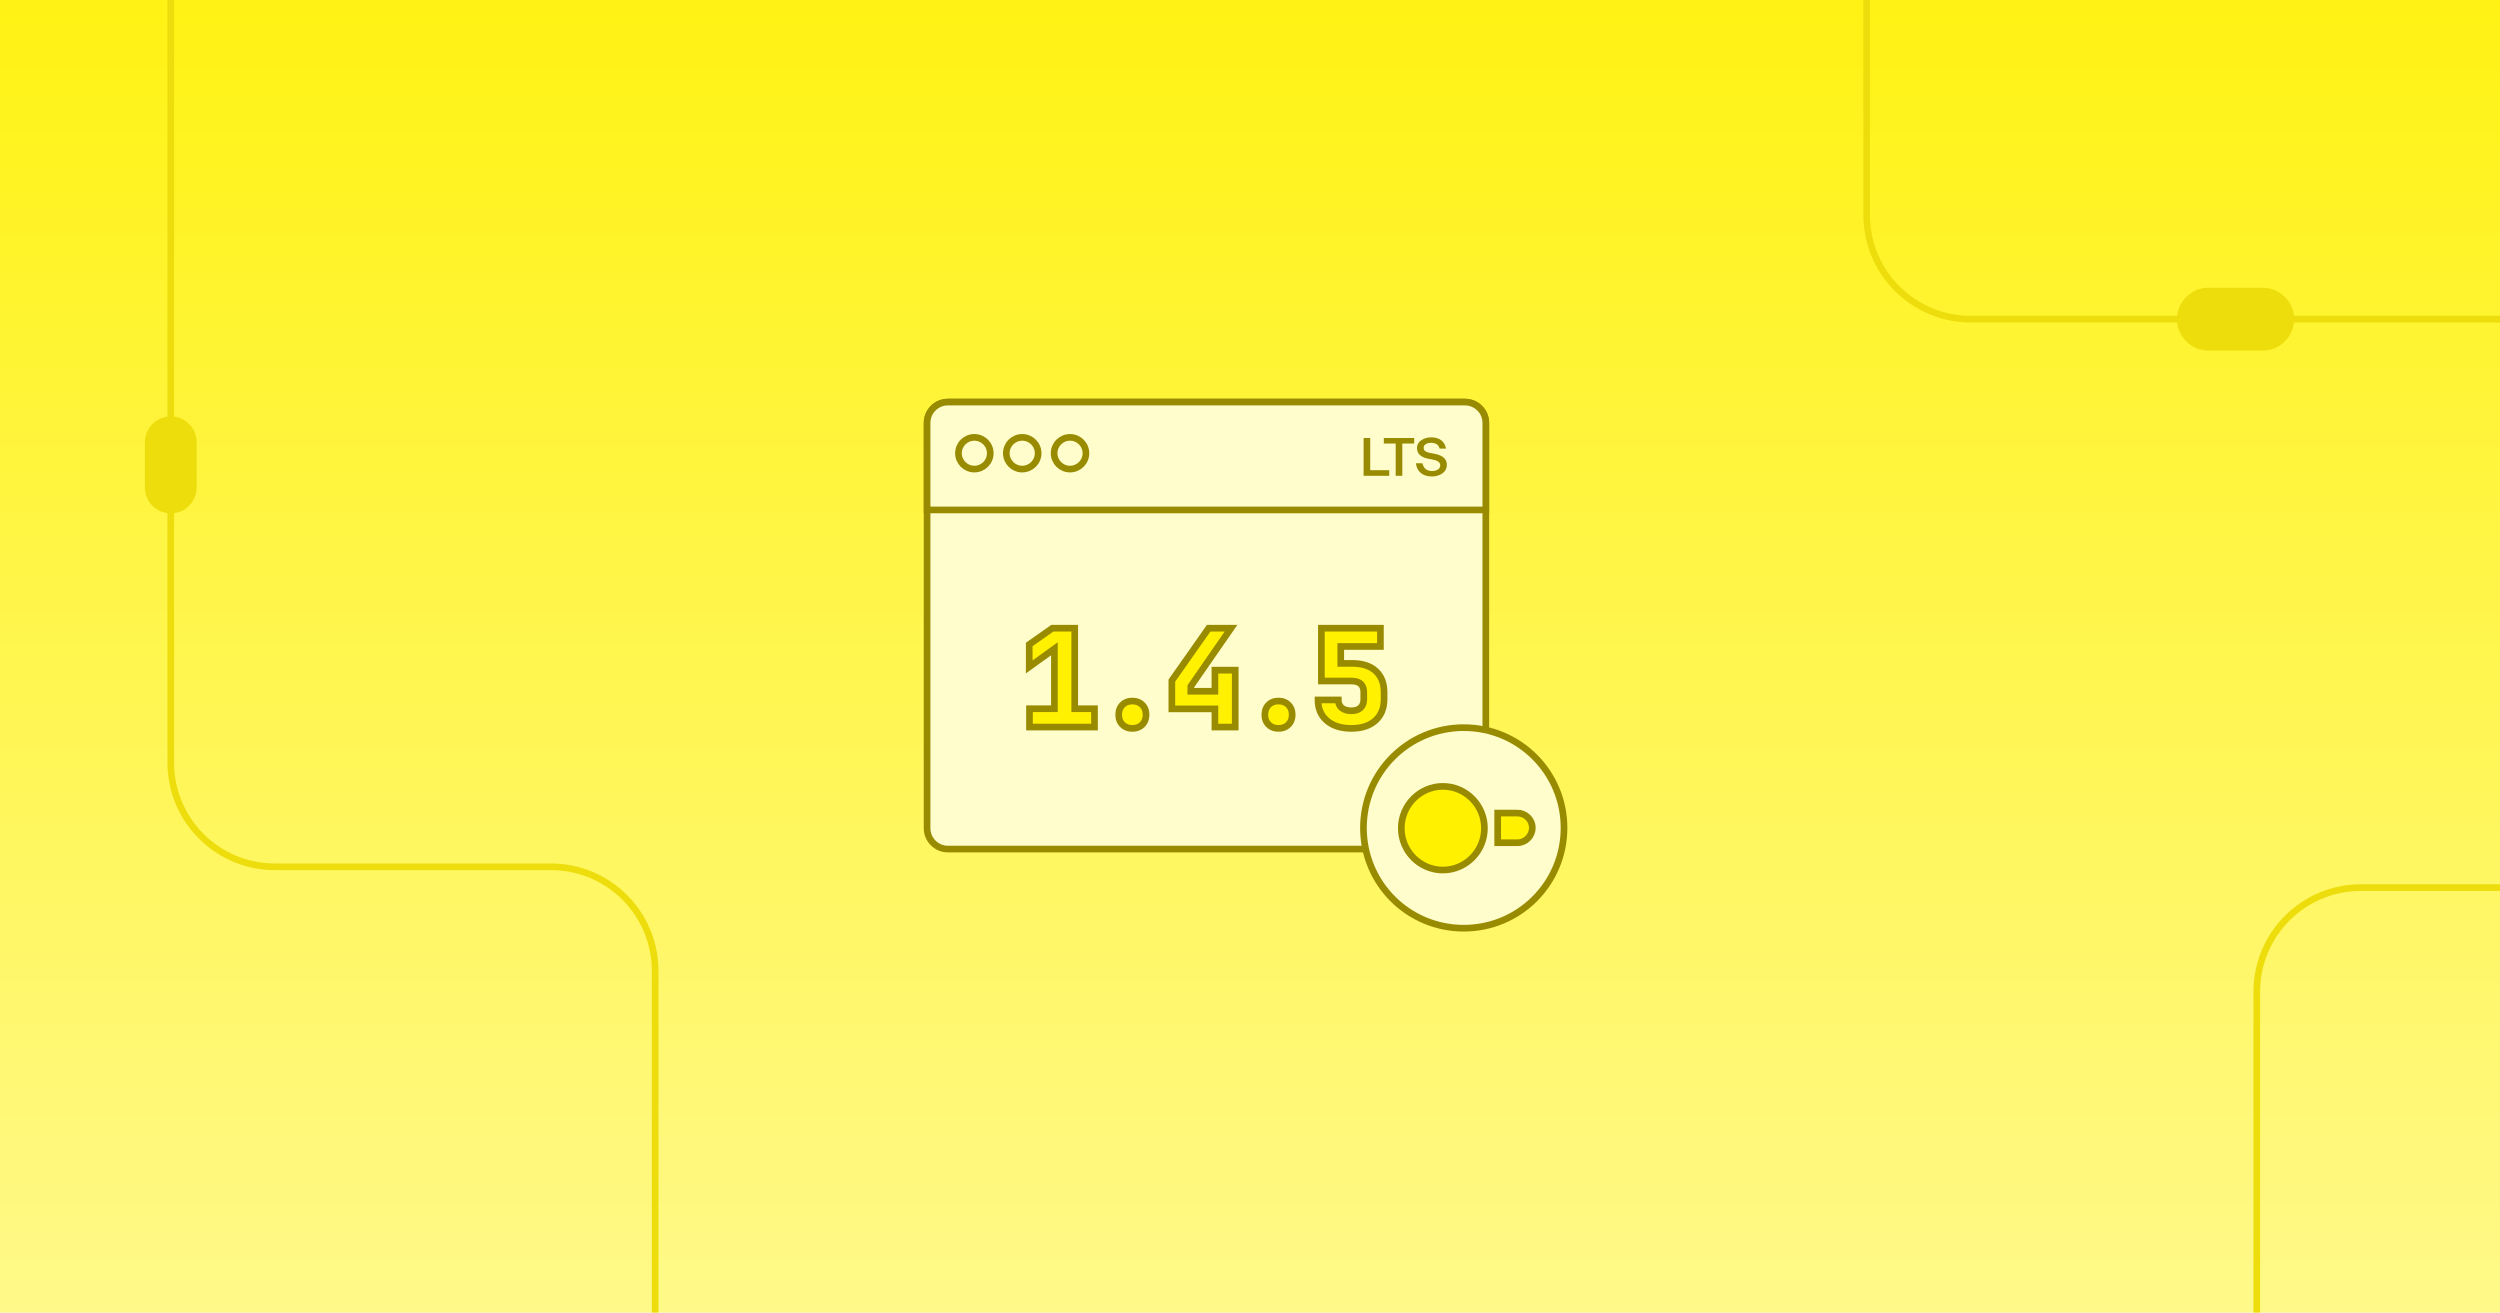
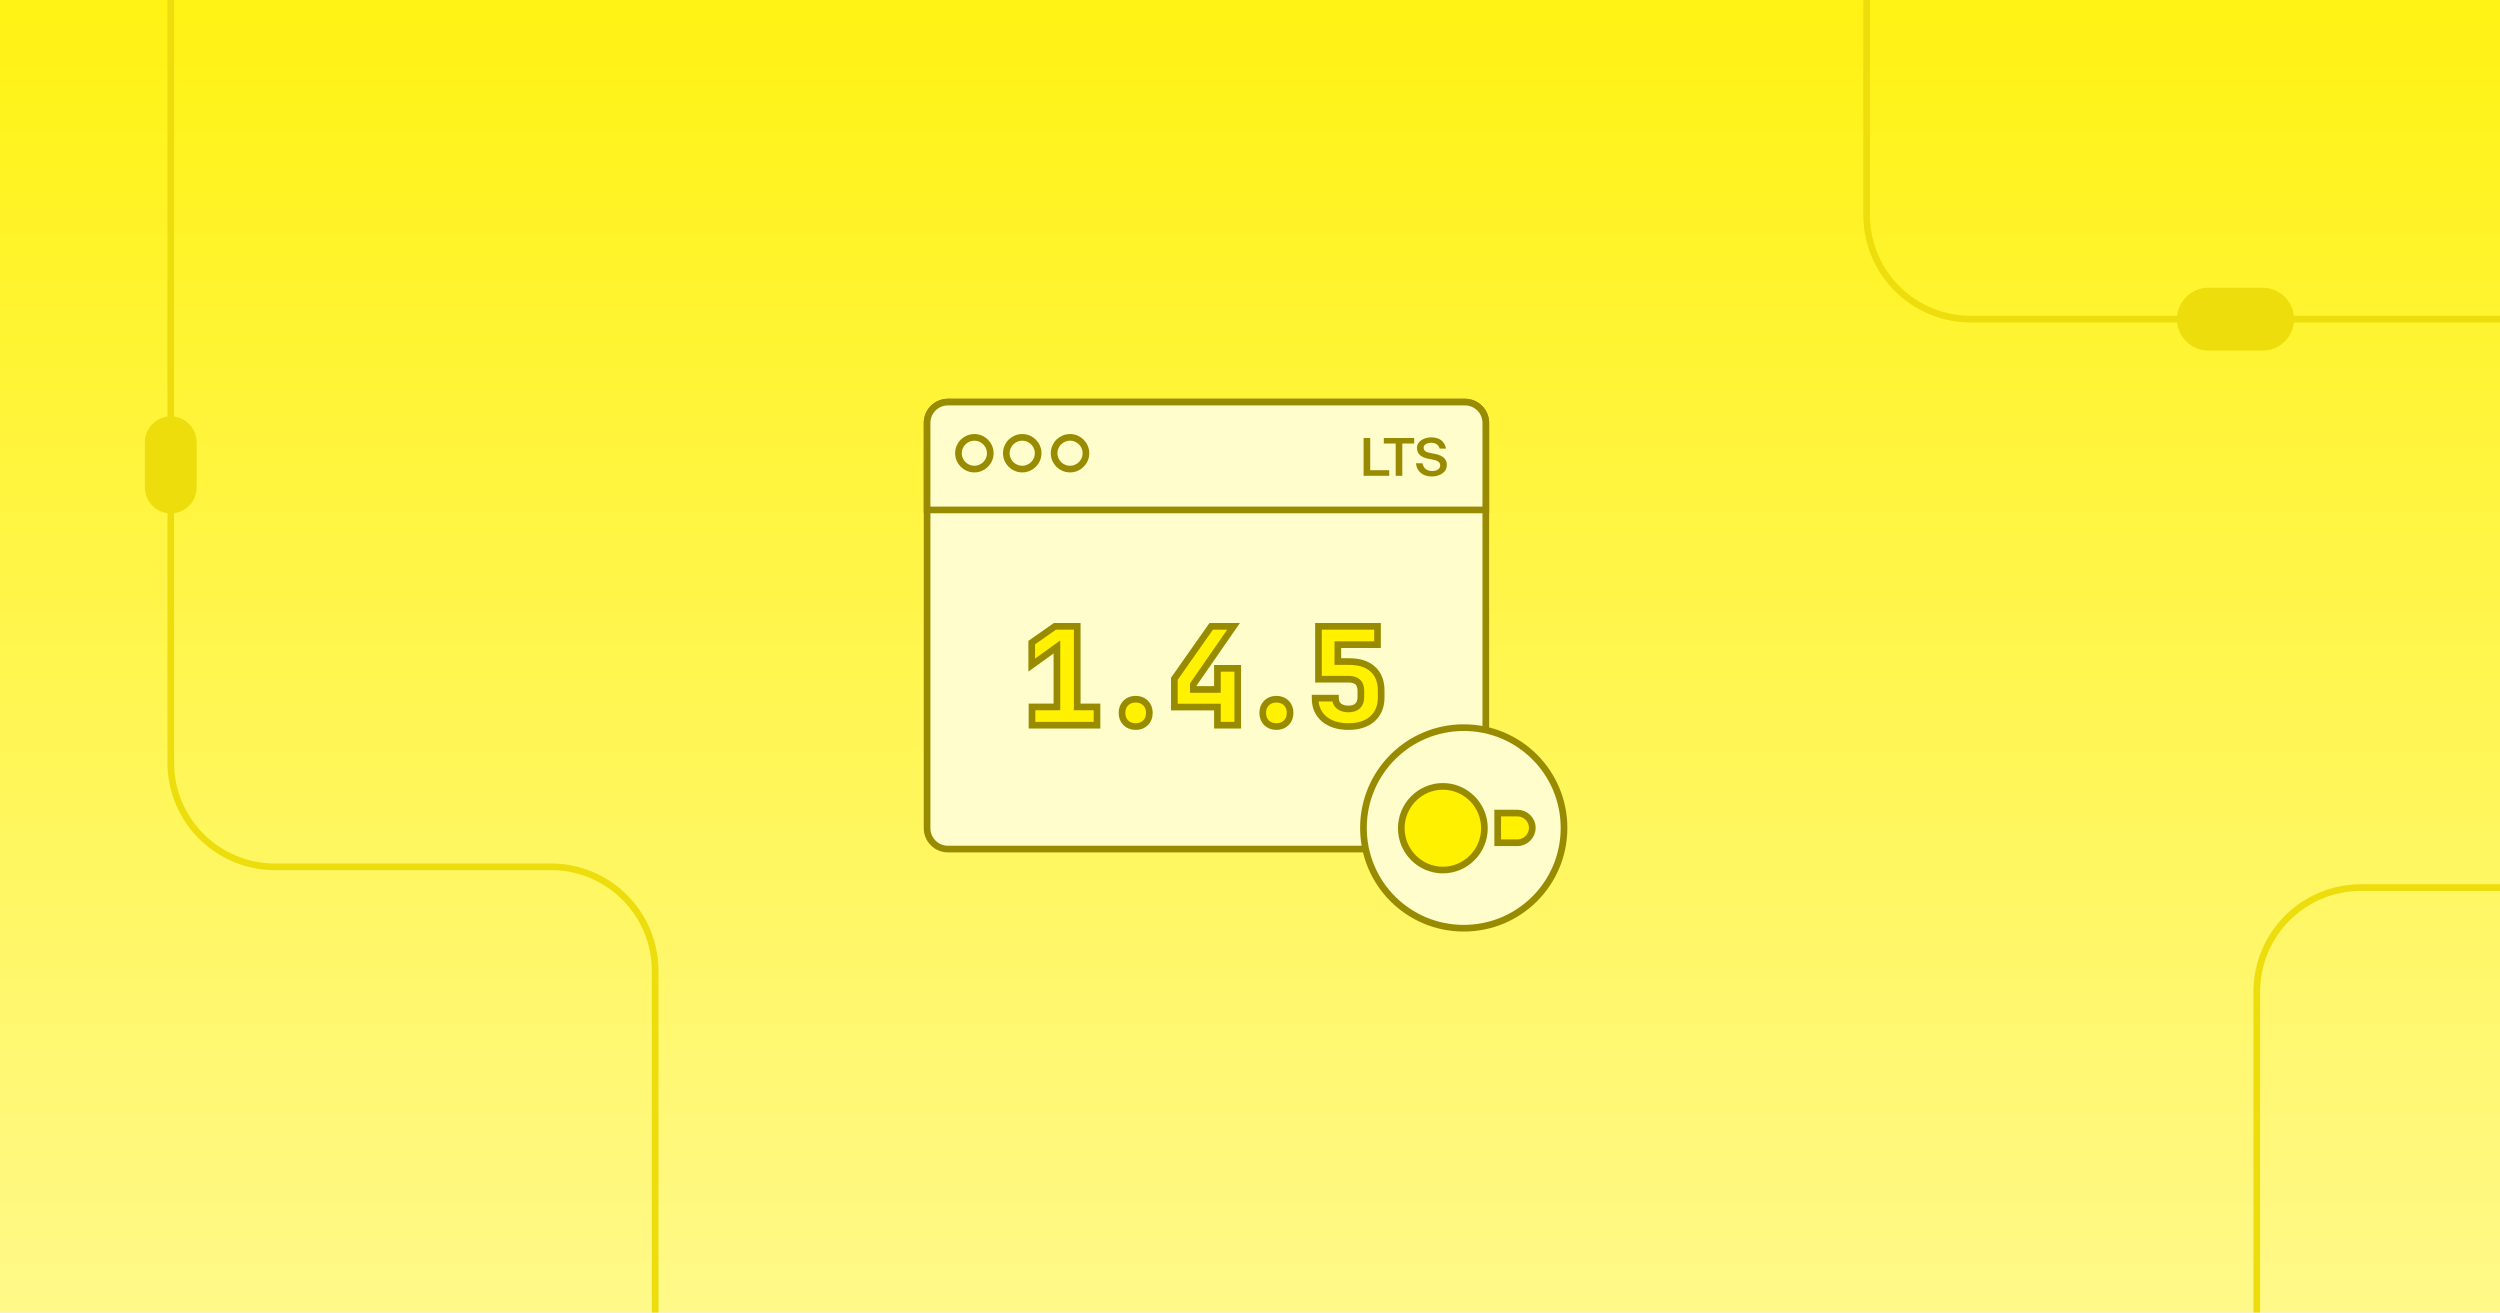
- <svg xmlns="http://www.w3.org/2000/svg" width="1200" height="630" fill="none" viewBox="0 0 1200 630">
+ <svg xmlns="http://www.w3.org/2000/svg" width="1200" height="630" viewBox="0 0 1200 630" fill="none">
  <style id="thin-strokes">@media (min-width: 500px) { [stroke-width="3.2"] { stroke-width: 2; } }</style>
  <g clip-path="url(#clip0_17621_12691)">
    <rect width="1200" height="630" fill="url(#paint0_linear_17621_12691)" />
-     <path stroke="#EDDD0C" stroke-linejoin="round" stroke-width="3.2" d="M81.975 -110.211L81.975 366.071C81.975 393.686 104.361 416.072 131.975 416.071L264.474 416.07C292.089 416.07 314.475 438.456 314.475 466.07L314.475 658.045" />
-     <rect width="21.675" height="43.349" x="92.811" y="244.818" fill="#EDDD0C" stroke="#EDDD0C" stroke-width="3.2" rx="10.837" transform="rotate(-180 92.8105 244.818)" />
-     <path stroke="#EDDD0C" stroke-linejoin="round" stroke-width="3.2" d="M895.994 -69.965L895.994 103.198C895.994 130.812 918.38 153.198 945.994 153.198L1357.5 153.198" />
-     <rect width="27" height="53" x="1046.56" y="166.699" fill="#EDDD0C" stroke="#EDDD0C" stroke-width="3.2" rx="13.5" transform="rotate(-90 1046.56 166.699)" />
-     <path stroke="#EDDD0C" stroke-linecap="round" stroke-linejoin="round" stroke-width="3.2" d="M1083.26 676.699L1083.26 476.041C1083.26 448.427 1105.65 426.041 1133.26 426.041L1226.26 426.04" />
+     <path d="M81.973 -110.211L81.973 366.071C81.973 393.686 104.359 416.072 131.973 416.071L264.472 416.07C292.087 416.07 314.473 438.456 314.473 466.07L314.473 658.045" stroke="#EDDD0C" stroke-width="3.2" stroke-linejoin="round" />
+     <rect x="92.812" y="244.819" width="21.675" height="43.349" rx="10.837" transform="rotate(-180 92.8125 244.819)" fill="#EDDD0C" stroke="#EDDD0C" stroke-width="3.2" />
+     <path d="M895.992 -69.964L895.992 103.198C895.992 130.813 918.378 153.198 945.992 153.198L1357.49 153.198" stroke="#EDDD0C" stroke-width="3.2" stroke-linejoin="round" />
+     <rect x="1046.55" y="166.698" width="27" height="53" rx="13.5" transform="rotate(-90 1046.55 166.698)" fill="#EDDD0C" stroke="#EDDD0C" stroke-width="3.2" />
+     <path d="M1083.26 676.698L1083.26 476.04C1083.26 448.426 1105.65 426.04 1133.26 426.04L1226.26 426.039" stroke="#EDDD0C" stroke-width="3.2" stroke-linecap="round" stroke-linejoin="round" />
  </g>
-   <rect width="268.19" height="214.552" x="445" y="193" fill="#FFFDCC" stroke="#998B00" stroke-miterlimit="10" stroke-width="3.2" rx="10" />
-   <path fill="#FFFDCC" stroke="#998B00" stroke-miterlimit="10" stroke-width="3.2" d="M445 203C445 197.477 449.477 193 455 193H703.19C708.713 193 713.19 197.477 713.19 203V244.756H445V203Z" />
-   <path fill="#998B00" d="M657.702 210.254V225.704H666.827V228.379H654.527V210.254H657.702ZM669.931 228.379V212.904H664.231V210.254H678.806V212.904H673.106V228.379H669.931ZM687.576 220.579L685.376 220.154C682.501 219.554 680.151 218.104 680.151 215.029C680.151 211.654 683.676 209.929 687.001 209.929C690.601 209.929 693.376 211.554 694.101 215.329H691.026C690.501 213.154 688.626 212.529 686.826 212.529C685.426 212.529 683.351 213.154 683.351 214.929C683.351 216.329 684.476 217.029 686.051 217.329L688.276 217.754C691.451 218.354 694.476 219.554 694.476 223.179C694.476 226.854 690.851 228.704 687.276 228.704C682.951 228.704 680.051 226.379 679.651 222.379H682.776C683.351 224.879 684.926 226.104 687.426 226.104C689.576 226.104 691.301 225.129 691.301 223.379C691.301 221.504 689.301 220.904 687.576 220.579Z" />
-   <path fill="#FFFDCC" stroke="#998B00" stroke-miterlimit="10" stroke-width="3.2" d="M467.691 225.159C471.908 225.159 475.326 221.751 475.326 217.548C475.326 213.345 471.908 209.938 467.691 209.938C463.473 209.938 460.055 213.345 460.055 217.548C460.055 221.751 463.473 225.159 467.691 225.159Z" />
-   <path fill="#FFFDCC" stroke="#998B00" stroke-miterlimit="10" stroke-width="3.2" d="M490.671 225.159C494.888 225.159 498.307 221.751 498.307 217.548C498.307 213.345 494.888 209.938 490.671 209.938C486.454 209.938 483.035 213.345 483.035 217.548C483.035 221.751 486.454 225.159 490.671 225.159Z" />
-   <path fill="#FFFDCC" stroke="#998B00" stroke-miterlimit="10" stroke-width="3.2" d="M513.611 225.159C517.828 225.159 521.246 221.751 521.246 217.548C521.246 213.345 517.828 209.938 513.611 209.938C509.393 209.938 505.975 213.345 505.975 217.548C505.975 221.751 509.393 225.159 513.611 225.159Z" />
-   <path fill="#FFF100" d="M494.159 348.98V340.205H506.119V311.41L494.029 320.12V309.33L505.144 301.53H515.869V340.205H525.359V348.98H494.159ZM543.534 349.63C541.584 349.63 540.002 349.024 538.789 347.81C537.575 346.597 536.969 345.015 536.969 343.065C536.969 341.115 537.575 339.534 538.789 338.32C540.002 337.107 541.584 336.5 543.534 336.5C545.484 336.5 547.065 337.107 548.279 338.32C549.492 339.534 550.099 341.115 550.099 343.065C550.099 345.015 549.492 346.597 548.279 347.81C547.065 349.024 545.484 349.63 543.534 349.63ZM583.158 348.98V340.27H562.488V326.685L580.168 301.53H590.893L571.588 329.415V331.82H583.158V321.68H592.908V348.98H583.158ZM613.683 349.63C611.733 349.63 610.151 349.024 608.938 347.81C607.725 346.597 607.118 345.015 607.118 343.065C607.118 341.115 607.725 339.534 608.938 338.32C610.151 337.107 611.733 336.5 613.683 336.5C615.633 336.5 617.215 337.107 618.428 338.32C619.641 339.534 620.248 341.115 620.248 343.065C620.248 345.015 619.641 346.597 618.428 347.81C617.215 349.024 615.633 349.63 613.683 349.63ZM648.628 349.63C643.774 349.63 639.896 348.417 636.993 345.99C634.089 343.52 632.638 340.184 632.638 335.98H642.388C642.388 337.584 642.951 338.862 644.078 339.815C645.248 340.725 646.764 341.18 648.628 341.18C650.534 341.18 652.008 340.704 653.048 339.75C654.088 338.754 654.608 337.389 654.608 335.655V332.34C654.608 328.7 652.614 326.88 648.628 326.88H634.263V301.53H662.603V310.305H643.558V318.43H649.018C653.914 318.43 657.684 319.644 660.328 322.07C663.014 324.497 664.358 327.92 664.358 332.34V335.655C664.358 339.989 662.949 343.412 660.133 345.925C657.359 348.395 653.524 349.63 648.628 349.63Z" />
-   <path fill="#998B00" d="M494.159 348.98H492.559V350.58H494.159V348.98ZM494.159 340.205V338.605H492.559V340.205H494.159ZM506.119 340.205V341.805H507.719V340.205H506.119ZM506.119 311.41H507.719V308.286L505.184 310.112L506.119 311.41ZM494.029 320.12H492.429V323.245L494.964 321.419L494.029 320.12ZM494.029 309.33L493.11 308.021L492.429 308.499V309.33H494.029ZM505.144 301.53V299.93H504.639L504.225 300.221L505.144 301.53ZM515.869 301.53H517.469V299.93H515.869V301.53ZM515.869 340.205H514.269V341.805H515.869V340.205ZM525.359 340.205H526.959V338.605H525.359V340.205ZM525.359 348.98V350.58H526.959V348.98H525.359ZM494.159 348.98H495.759V340.205H494.159H492.559V348.98H494.159ZM494.159 340.205V341.805H506.119V340.205V338.605H494.159V340.205ZM506.119 340.205H507.719V311.41H506.119H504.519V340.205H506.119ZM506.119 311.41L505.184 310.112L493.094 318.822L494.029 320.12L494.964 321.419L507.054 312.709L506.119 311.41ZM494.029 320.12H495.629V309.33H494.029H492.429V320.12H494.029ZM494.029 309.33L494.948 310.64L506.063 302.84L505.144 301.53L504.225 300.221L493.11 308.021L494.029 309.33ZM505.144 301.53V303.13H515.869V301.53V299.93H505.144V301.53ZM515.869 301.53H514.269V340.205H515.869H517.469V301.53H515.869ZM515.869 340.205V341.805H525.359V340.205V338.605H515.869V340.205ZM525.359 340.205H523.759V348.98H525.359H526.959V340.205H525.359ZM525.359 348.98V347.38H494.159V348.98V350.58H525.359V348.98ZM538.789 347.81L537.657 348.942V348.942L538.789 347.81ZM538.789 338.32L537.657 337.189V337.189L538.789 338.32ZM548.279 347.81L549.41 348.942L548.279 347.81ZM543.534 349.63V348.03C541.945 348.03 540.792 347.551 539.92 346.679L538.789 347.81L537.657 348.942C539.213 350.497 541.222 351.23 543.534 351.23V349.63ZM538.789 347.81L539.92 346.679C539.049 345.808 538.569 344.654 538.569 343.065H536.969H535.369C535.369 345.377 536.102 347.387 537.657 348.942L538.789 347.81ZM536.969 343.065H538.569C538.569 341.477 539.049 340.323 539.92 339.452L538.789 338.32L537.657 337.189C536.102 338.744 535.369 340.754 535.369 343.065H536.969ZM538.789 338.32L539.92 339.452C540.792 338.58 541.945 338.1 543.534 338.1V336.5V334.9C541.222 334.9 539.213 335.634 537.657 337.189L538.789 338.32ZM543.534 336.5V338.1C545.122 338.1 546.276 338.58 547.147 339.452L548.279 338.32L549.41 337.189C547.855 335.634 545.845 334.9 543.534 334.9V336.5ZM548.279 338.32L547.147 339.452C548.019 340.323 548.499 341.477 548.499 343.065H550.099H551.699C551.699 340.754 550.965 338.744 549.41 337.189L548.279 338.32ZM550.099 343.065H548.499C548.499 344.654 548.019 345.808 547.147 346.679L548.279 347.81L549.41 348.942C550.965 347.387 551.699 345.377 551.699 343.065H550.099ZM548.279 347.81L547.147 346.679C546.276 347.551 545.122 348.03 543.534 348.03V349.63V351.23C545.845 351.23 547.855 350.497 549.41 348.942L548.279 347.81ZM583.158 348.98H581.558V350.58H583.158V348.98ZM583.158 340.27H584.758V338.67H583.158V340.27ZM562.488 340.27H560.888V341.87H562.488V340.27ZM562.488 326.685L561.179 325.765L560.888 326.179V326.685H562.488ZM580.168 301.53V299.93H579.337L578.859 300.61L580.168 301.53ZM590.893 301.53L592.209 302.441L593.947 299.93H590.893V301.53ZM571.588 329.415L570.273 328.505L569.988 328.916V329.415H571.588ZM571.588 331.82H569.988V333.42H571.588V331.82ZM583.158 331.82V333.42H584.758V331.82H583.158ZM583.158 321.68V320.08H581.558V321.68H583.158ZM592.908 321.68H594.508V320.08H592.908V321.68ZM592.908 348.98V350.58H594.508V348.98H592.908ZM583.158 348.98H584.758V340.27H583.158H581.558V348.98H583.158ZM583.158 340.27V338.67H562.488V340.27V341.87H583.158V340.27ZM562.488 340.27H564.088V326.685H562.488H560.888V340.27H562.488ZM562.488 326.685L563.797 327.606L581.477 302.451L580.168 301.53L578.859 300.61L561.179 325.765L562.488 326.685ZM580.168 301.53V303.13H590.893V301.53V299.93H580.168V301.53ZM590.893 301.53L589.578 300.62L570.273 328.505L571.588 329.415L572.904 330.326L592.209 302.441L590.893 301.53ZM571.588 329.415H569.988V331.82H571.588H573.188V329.415H571.588ZM571.588 331.82V333.42H583.158V331.82V330.22H571.588V331.82ZM583.158 331.82H584.758V321.68H583.158H581.558V331.82H583.158ZM583.158 321.68V323.28H592.908V321.68V320.08H583.158V321.68ZM592.908 321.68H591.308V348.98H592.908H594.508V321.68H592.908ZM592.908 348.98V347.38H583.158V348.98V350.58H592.908V348.98ZM608.938 347.81L607.807 348.942V348.942L608.938 347.81ZM608.938 338.32L607.807 337.189V337.189L608.938 338.32ZM618.428 347.81L619.559 348.942L618.428 347.81ZM613.683 349.63V348.03C612.094 348.03 610.941 347.551 610.069 346.679L608.938 347.81L607.807 348.942C609.362 350.497 611.372 351.23 613.683 351.23V349.63ZM608.938 347.81L610.069 346.679C609.198 345.808 608.718 344.654 608.718 343.065H607.118H605.518C605.518 345.377 606.251 347.387 607.807 348.942L608.938 347.81ZM607.118 343.065H608.718C608.718 341.477 609.198 340.323 610.069 339.452L608.938 338.32L607.807 337.189C606.251 338.744 605.518 340.754 605.518 343.065H607.118ZM608.938 338.32L610.069 339.452C610.941 338.58 612.094 338.1 613.683 338.1V336.5V334.9C611.372 334.9 609.362 335.634 607.807 337.189L608.938 338.32ZM613.683 336.5V338.1C615.272 338.1 616.425 338.58 617.297 339.452L618.428 338.32L619.559 337.189C618.004 335.634 615.994 334.9 613.683 334.9V336.5ZM618.428 338.32L617.297 339.452C618.168 340.323 618.648 341.477 618.648 343.065H620.248H621.848C621.848 340.754 621.115 338.744 619.559 337.189L618.428 338.32ZM620.248 343.065H618.648C618.648 344.654 618.168 345.808 617.297 346.679L618.428 347.81L619.559 348.942C621.115 347.387 621.848 345.377 621.848 343.065H620.248ZM618.428 347.81L617.297 346.679C616.425 347.551 615.272 348.03 613.683 348.03V349.63V351.23C615.994 351.23 618.004 350.497 619.559 348.942L618.428 347.81ZM636.993 345.99L635.956 347.209L635.967 347.218L636.993 345.99ZM632.638 335.98V334.38H631.038V335.98H632.638ZM642.388 335.98H643.988V334.38H642.388V335.98ZM644.078 339.815L643.044 341.037L643.069 341.058L643.095 341.078L644.078 339.815ZM653.048 339.75L654.129 340.93L654.142 340.918L654.155 340.906L653.048 339.75ZM634.263 326.88H632.663V328.48H634.263V326.88ZM634.263 301.53V299.93H632.663V301.53H634.263ZM662.603 301.53H664.203V299.93H662.603V301.53ZM662.603 310.305V311.905H664.203V310.305H662.603ZM643.558 310.305V308.705H641.958V310.305H643.558ZM643.558 318.43H641.958V320.03H643.558V318.43ZM660.328 322.07L659.246 323.249L659.255 323.258L660.328 322.07ZM660.133 345.925L661.197 347.12L661.198 347.119L660.133 345.925ZM648.628 349.63V348.03C644.041 348.03 640.561 346.888 638.019 344.763L636.993 345.99L635.967 347.218C639.231 349.947 643.507 351.23 648.628 351.23V349.63ZM636.993 345.99L638.029 344.772C635.523 342.639 634.238 339.769 634.238 335.98H632.638H631.038C631.038 340.599 632.656 344.402 635.956 347.209L636.993 345.99ZM632.638 335.98V337.58H642.388V335.98V334.38H632.638V335.98ZM642.388 335.98H640.788C640.788 338.008 641.524 339.751 643.044 341.037L644.078 339.815L645.111 338.594C644.377 337.973 643.988 337.159 643.988 335.98H642.388ZM644.078 339.815L643.095 341.078C644.612 342.258 646.502 342.78 648.628 342.78V341.18V339.58C647.027 339.58 645.883 339.193 645.06 338.553L644.078 339.815ZM648.628 341.18V342.78C650.792 342.78 652.703 342.237 654.129 340.93L653.048 339.75L651.966 338.571C651.312 339.171 650.277 339.58 648.628 339.58V341.18ZM653.048 339.75L654.155 340.906C655.572 339.547 656.208 337.729 656.208 335.655H654.608H653.008C653.008 337.048 652.603 337.961 651.941 338.595L653.048 339.75ZM654.608 335.655H656.208V332.34H654.608H653.008V335.655H654.608ZM654.608 332.34H656.208C656.208 330.234 655.624 328.372 654.191 327.064C652.786 325.781 650.833 325.28 648.628 325.28V326.88V328.48C650.409 328.48 651.446 328.89 652.034 329.427C652.594 329.939 653.008 330.806 653.008 332.34H654.608ZM648.628 326.88V325.28H634.263V326.88V328.48H648.628V326.88ZM634.263 326.88H635.863V301.53H634.263H632.663V326.88H634.263ZM634.263 301.53V303.13H662.603V301.53V299.93H634.263V301.53ZM662.603 301.53H661.003V310.305H662.603H664.203V301.53H662.603ZM662.603 310.305V308.705H643.558V310.305V311.905H662.603V310.305ZM643.558 310.305H641.958V318.43H643.558H645.158V310.305H643.558ZM643.558 318.43V320.03H649.018V318.43V316.83H643.558V318.43ZM649.018 318.43V320.03C653.661 320.03 656.991 321.179 659.246 323.249L660.328 322.07L661.41 320.892C658.378 318.109 654.167 316.83 649.018 316.83V318.43ZM660.328 322.07L659.255 323.258C661.533 325.315 662.758 328.265 662.758 332.34H664.358H665.958C665.958 327.576 664.495 323.679 661.4 320.883L660.328 322.07ZM664.358 332.34H662.758V335.655H664.358H665.958V332.34H664.358ZM664.358 335.655H662.758C662.758 339.607 661.492 342.568 659.067 344.732L660.133 345.925L661.198 347.119C664.407 344.256 665.958 340.37 665.958 335.655H664.358ZM660.133 345.925L659.068 344.731C656.671 346.866 653.259 348.03 648.628 348.03V349.63V351.23C653.789 351.23 658.047 349.925 661.197 347.12L660.133 345.925Z" />
-   <path fill="#FFFDCC" stroke="#998B00" stroke-linecap="round" stroke-miterlimit="10" stroke-width="3.2" d="M702.594 445.544C675.963 445.544 654.457 424.037 654.457 397.407C654.457 370.776 675.963 349.27 702.594 349.27C729.225 349.27 750.731 370.776 750.731 397.407C750.731 424.037 729.225 445.544 702.594 445.544Z" />
-   <path fill="#FFF100" stroke="#998B00" stroke-linecap="round" stroke-miterlimit="10" stroke-width="3.2" d="M728.336 390.275H718.893V404.526H728.336C732.251 404.526 735.504 401.273 735.504 397.358C735.504 393.414 732.251 390.275 728.336 390.275Z" />
-   <path fill="#FFF100" stroke="#998B00" stroke-linecap="round" stroke-miterlimit="10" stroke-width="3.2" d="M672.623 397.54C672.623 408.607 681.577 417.617 692.575 417.617C703.572 417.617 712.526 408.607 712.526 397.54C712.526 386.473 703.572 377.463 692.575 377.463C681.577 377.463 672.623 386.473 672.623 397.54Z" />
+   <rect x="445" y="193" width="268.19" height="214.552" rx="10" fill="#FFFDCC" stroke="#998B00" stroke-width="3.2" stroke-miterlimit="10" />
+   <path d="M445 203C445 197.477 449.477 193 455 193H703.19C708.713 193 713.19 197.477 713.19 203V244.756H445V203Z" fill="#FFFDCC" stroke="#998B00" stroke-width="3.2" stroke-miterlimit="10" />
+   <path d="M657.702 210.253V225.703H666.827V228.378H654.527V210.253H657.702ZM669.931 228.378V212.903H664.231V210.253H678.806V212.903H673.106V228.378H669.931ZM687.576 220.578L685.376 220.153C682.501 219.553 680.151 218.103 680.151 215.028C680.151 211.653 683.676 209.928 687.001 209.928C690.601 209.928 693.376 211.553 694.101 215.328H691.026C690.501 213.153 688.626 212.528 686.826 212.528C685.426 212.528 683.351 213.153 683.351 214.928C683.351 216.328 684.476 217.028 686.051 217.328L688.276 217.753C691.451 218.353 694.476 219.553 694.476 223.178C694.476 226.853 690.851 228.703 687.276 228.703C682.951 228.703 680.051 226.378 679.651 222.378H682.776C683.351 224.878 684.926 226.103 687.426 226.103C689.576 226.103 691.301 225.128 691.301 223.378C691.301 221.503 689.301 220.903 687.576 220.578Z" fill="#998B00" />
+   <path d="M467.691 225.16C471.908 225.16 475.326 221.752 475.326 217.549C475.326 213.346 471.908 209.938 467.691 209.938C463.473 209.938 460.055 213.346 460.055 217.549C460.055 221.752 463.473 225.16 467.691 225.16Z" fill="#FFFDCC" stroke="#998B00" stroke-width="3.2" stroke-miterlimit="10" />
+   <path d="M490.671 225.16C494.888 225.16 498.307 221.752 498.307 217.549C498.307 213.346 494.888 209.938 490.671 209.938C486.454 209.938 483.035 213.346 483.035 217.549C483.035 221.752 486.454 225.16 490.671 225.16Z" fill="#FFFDCC" stroke="#998B00" stroke-width="3.2" stroke-miterlimit="10" />
+   <path d="M513.612 225.16C517.83 225.16 521.248 221.752 521.248 217.549C521.248 213.346 517.83 209.938 513.612 209.938C509.395 209.938 505.977 213.346 505.977 217.549C505.977 221.752 509.395 225.16 513.612 225.16Z" fill="#FFFDCC" stroke="#998B00" stroke-width="3.2" stroke-miterlimit="10" />
+   <path d="M495.36 348.1V339.325H507.32V310.53L495.23 319.24V308.45L506.345 300.65H517.07V339.325H526.56V348.1H495.36Z" fill="#FFF100" stroke="#998B00" stroke-width="3.2" stroke-miterlimit="10" />
+   <path d="M545.124 348.75C543.174 348.75 541.592 348.143 540.379 346.93C539.165 345.717 538.559 344.135 538.559 342.185C538.559 340.235 539.165 338.653 540.379 337.44C541.592 336.227 543.174 335.62 545.124 335.62C547.074 335.62 548.655 336.227 549.869 337.44C551.082 338.653 551.689 340.235 551.689 342.185C551.689 344.135 551.082 345.717 549.869 346.93C548.655 348.143 547.074 348.75 545.124 348.75Z" fill="#FFF100" stroke="#998B00" stroke-width="3.2" stroke-miterlimit="10" />
+   <path d="M584.361 348.1V339.39H563.691V325.805L581.371 300.65H592.096L572.791 328.535V330.94H584.361V320.8H594.111V348.1H584.361Z" fill="#FFF100" stroke="#998B00" stroke-width="3.2" stroke-miterlimit="10" />
+   <path d="M612.674 348.75C610.724 348.75 609.143 348.143 607.929 346.93C606.716 345.717 606.109 344.135 606.109 342.185C606.109 340.235 606.716 338.653 607.929 337.44C609.143 336.227 610.724 335.62 612.674 335.62C614.624 335.62 616.206 336.227 617.419 337.44C618.633 338.653 619.239 340.235 619.239 342.185C619.239 344.135 618.633 345.717 617.419 346.93C616.206 348.143 614.624 348.75 612.674 348.75Z" fill="#FFF100" stroke="#998B00" stroke-width="3.2" stroke-miterlimit="10" />
+   <path d="M647.232 348.75C642.379 348.75 638.501 347.537 635.597 345.11C632.694 342.64 631.242 339.303 631.242 335.1H640.992C640.992 336.703 641.556 337.982 642.682 338.935C643.852 339.845 645.369 340.3 647.232 340.3C649.139 340.3 650.612 339.823 651.652 338.87C652.692 337.873 653.212 336.508 653.212 334.775V331.46C653.212 327.82 651.219 326 647.232 326H632.867V300.65H661.207V309.425H642.162V317.55H647.622C652.519 317.55 656.289 318.763 658.932 321.19C661.619 323.617 662.962 327.04 662.962 331.46V334.775C662.962 339.108 661.554 342.532 658.737 345.045C655.964 347.515 652.129 348.75 647.232 348.75Z" fill="#FFF100" stroke="#998B00" stroke-width="3.2" stroke-miterlimit="10" />
+   <path d="M702.594 445.544C675.963 445.544 654.457 424.037 654.457 397.407C654.457 370.776 675.963 349.27 702.594 349.27C729.225 349.27 750.731 370.776 750.731 397.407C750.731 424.037 729.225 445.544 702.594 445.544Z" fill="#FFFDCC" stroke="#998B00" stroke-width="3.2" stroke-miterlimit="10" stroke-linecap="round" />
+   <path d="M728.334 390.275H718.891V404.526H728.334C732.249 404.526 735.503 401.273 735.503 397.358C735.503 393.414 732.249 390.275 728.334 390.275Z" fill="#FFF100" stroke="#998B00" stroke-width="3.2" stroke-miterlimit="10" stroke-linecap="round" />
+   <path d="M672.621 397.54C672.621 408.607 681.575 417.617 692.573 417.617C703.57 417.617 712.524 408.607 712.524 397.54C712.524 386.473 703.57 377.463 692.573 377.463C681.575 377.463 672.621 386.473 672.621 397.54Z" fill="#FFF100" stroke="#998B00" stroke-width="3.2" stroke-miterlimit="10" stroke-linecap="round" />
  <defs>
-     <linearGradient id="paint0_linear_17621_12691" x1="587" x2="587" y1="-103.981" y2="767.01" gradientUnits="userSpaceOnUse">
+     <linearGradient id="paint0_linear_17621_12691" x1="587" y1="-103.981" x2="587" y2="767.01" gradientUnits="userSpaceOnUse">
      <stop stop-color="#FFF100" />
-       <stop offset=".939" stop-color="#FFFA99" />
+       <stop offset="0.939" stop-color="#FFFA99" />
    </linearGradient>
    <clipPath id="clip0_17621_12691">
-       <rect width="1200" height="630" fill="#fff" />
+       <rect width="1200" height="630" fill="white" />
    </clipPath>
  </defs>
</svg>
